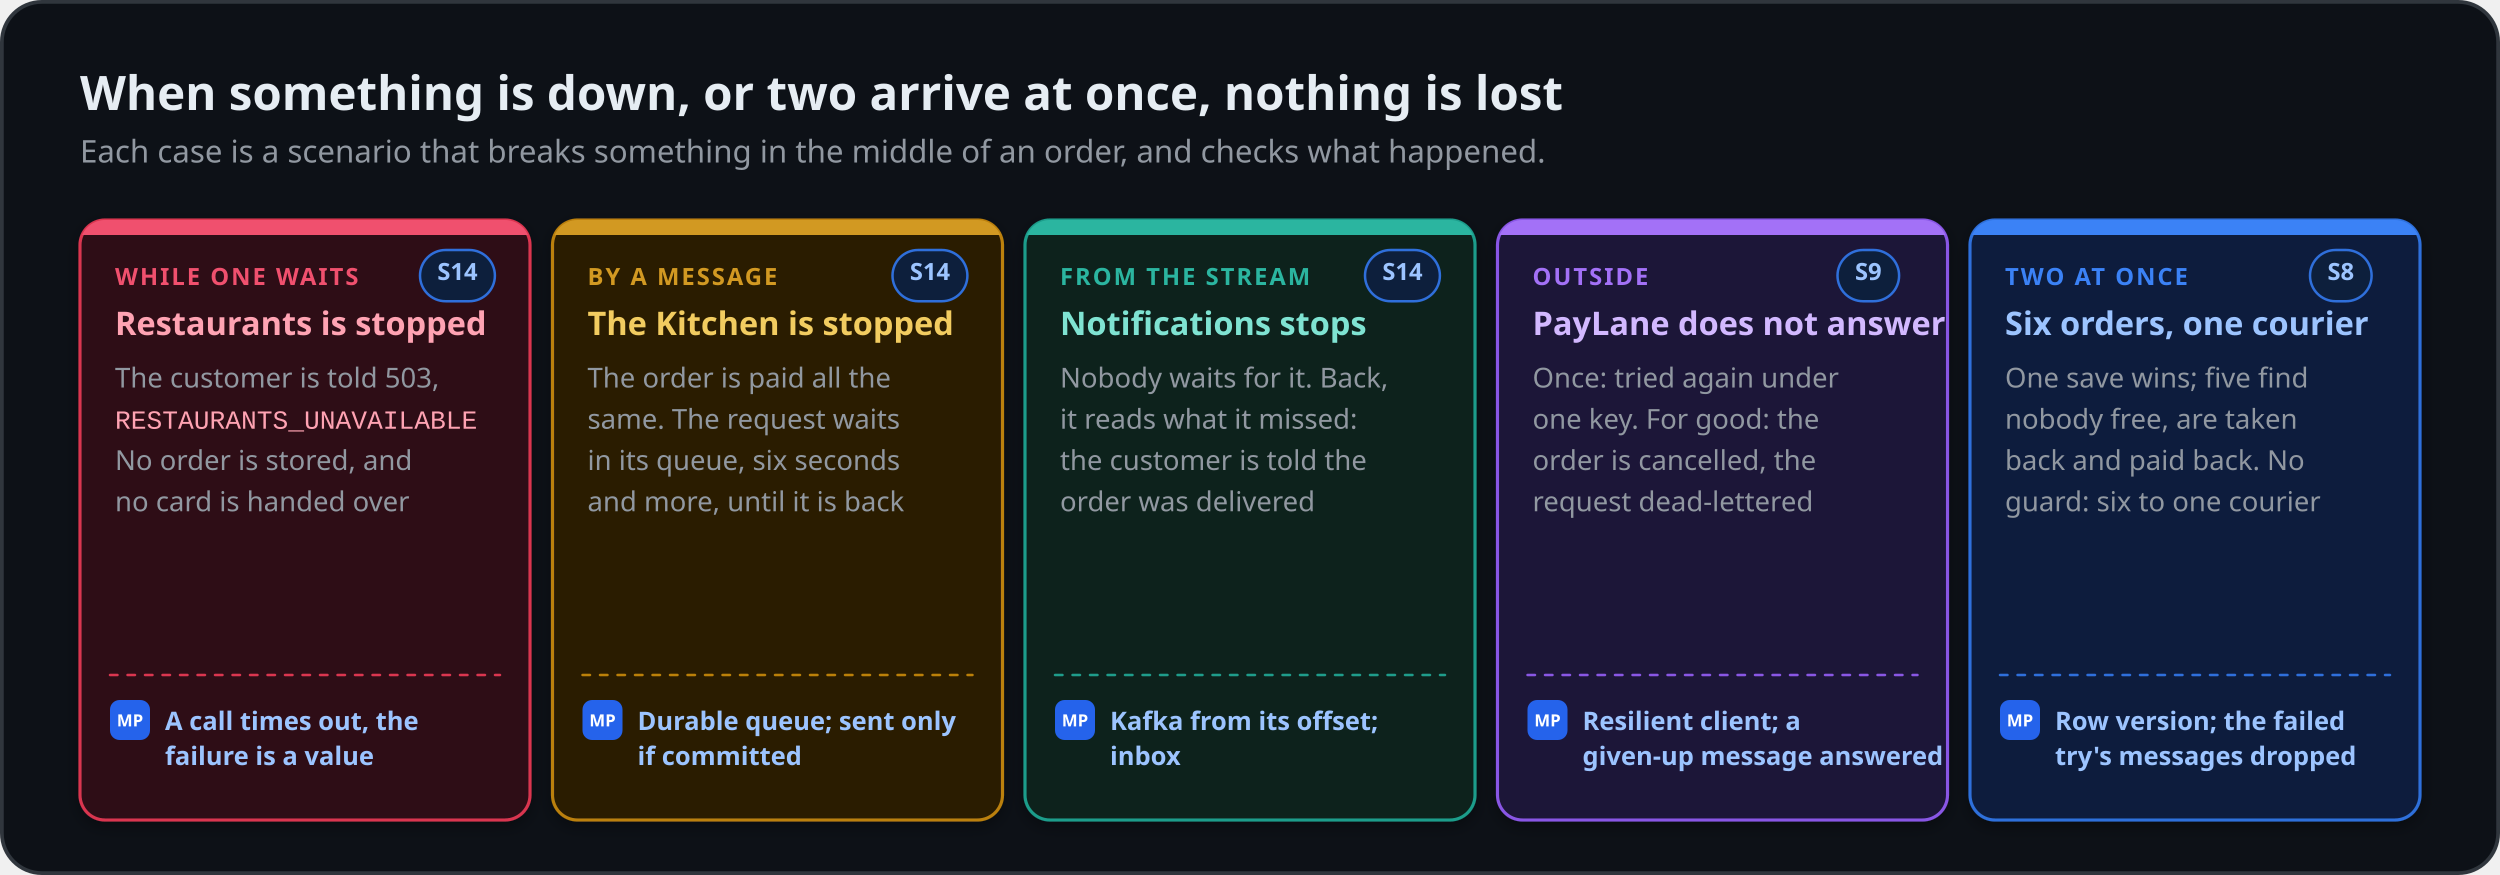
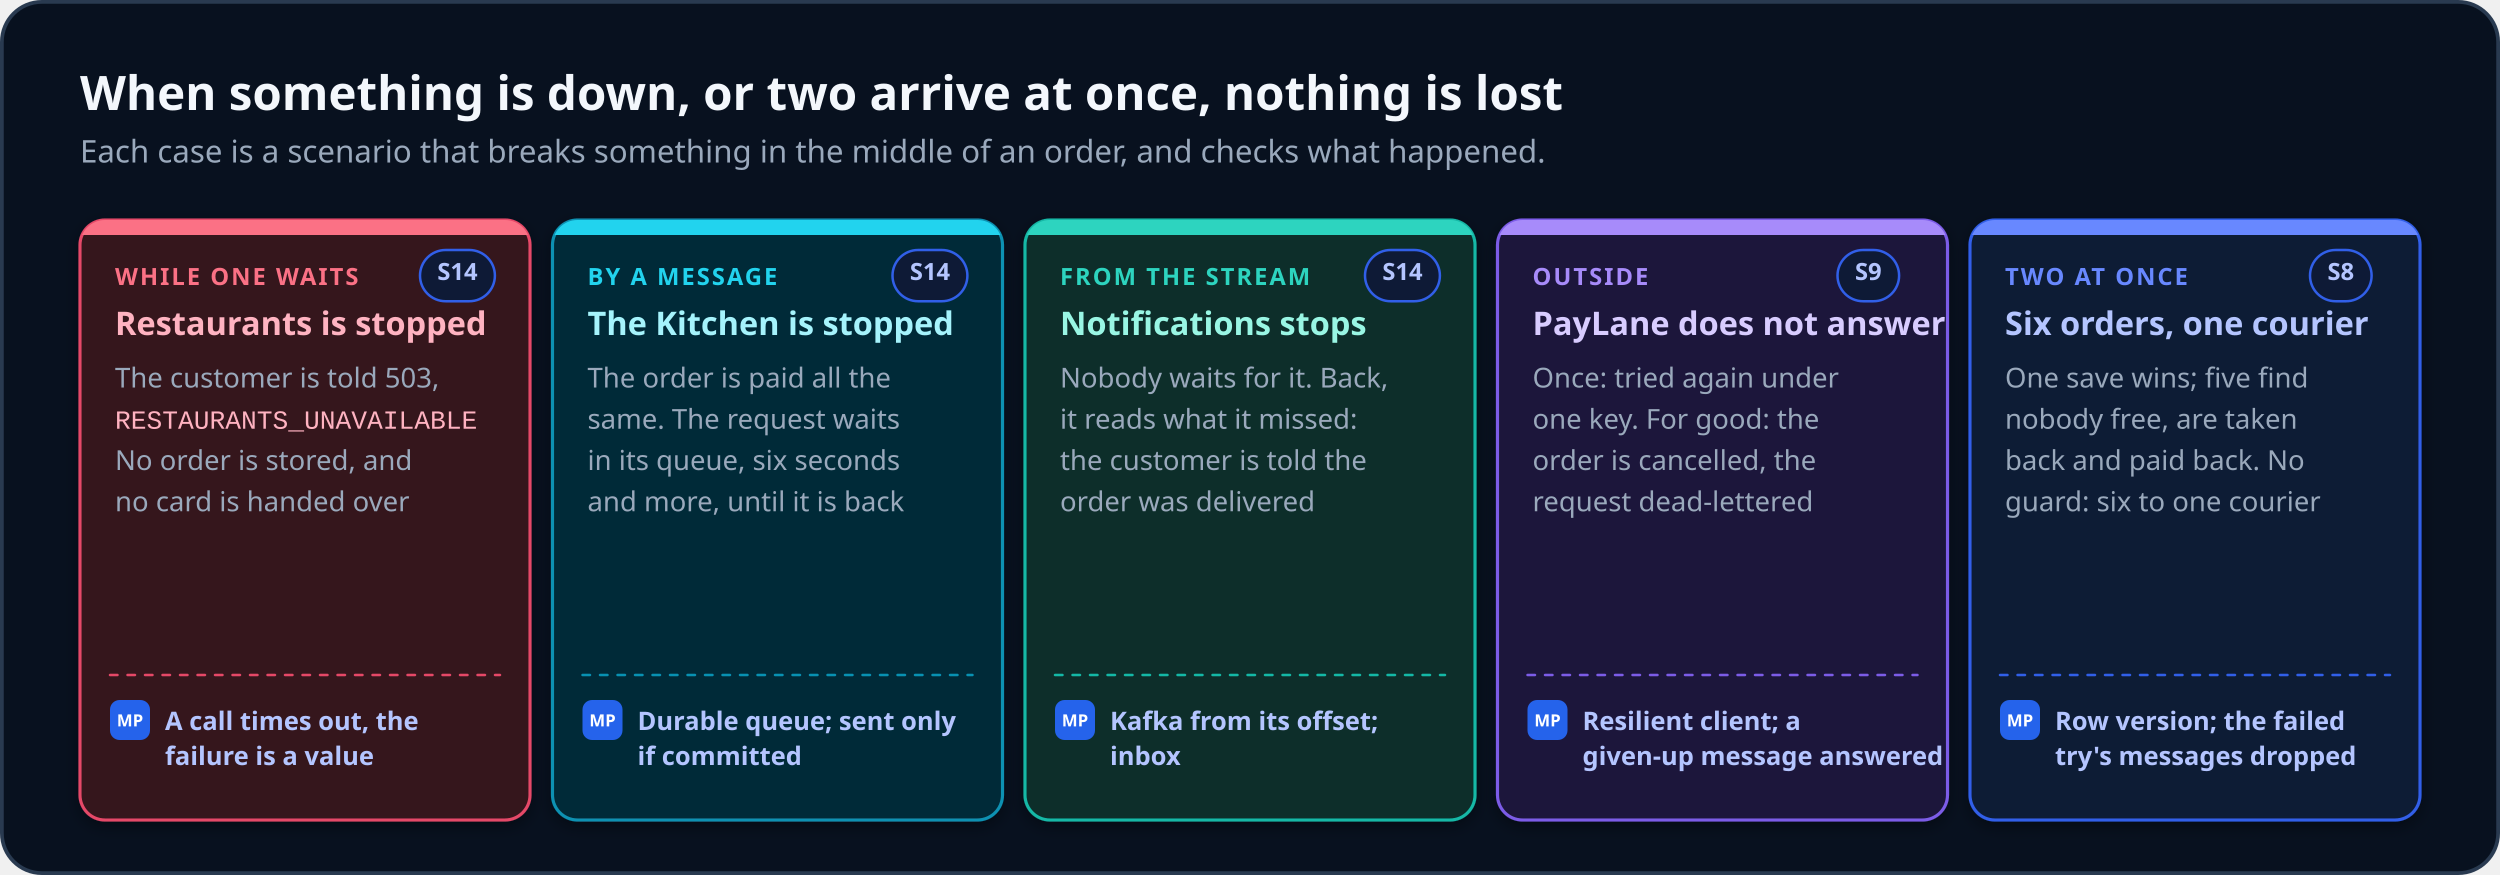
<svg xmlns="http://www.w3.org/2000/svg" viewBox="0 0 1000 350" width="1000" height="350" role="img" aria-label="When a service, a provider or a courier is not there: five scenarios and what each shows">
  <defs>
    <filter id="shadow" x="-10%" y="-10%" width="120%" height="130%">
-       <feDropShadow dx="0" dy="2" stdDeviation="3" flood-color="#000000" flood-opacity="0.35" />
+       <feDropShadow dx="0" dy="2" stdDeviation="3" flood-color="#020611" flood-opacity="0.38" />
    </filter>
  </defs>
-   <rect x="0.75" y="0.75" width="998.5" height="348.5" rx="16" fill="#0d1117" stroke="#30363d" stroke-width="1.5" />
-   <text x="32" y="44" font-family="-apple-system, BlinkMacSystemFont, 'Segoe UI', 'Noto Sans', Helvetica, Arial, sans-serif" font-size="19" font-weight="700" fill="#e6edf3" text-anchor="start">When something is down, or two arrive at once, nothing is lost</text>
-   <text x="32" y="65" font-family="-apple-system, BlinkMacSystemFont, 'Segoe UI', 'Noto Sans', Helvetica, Arial, sans-serif" font-size="12.5" font-weight="400" fill="#9198a1" text-anchor="start">Each case is a scenario that breaks something in the middle of an order, and checks what happened.</text>
-   <rect x="32" y="88" width="180" height="240" rx="10" fill="#2d1018" stroke="#da3650" stroke-width="1.25" filter="url(#shadow)" />
+   <rect x="0.75" y="0.75" width="998.5" height="348.5" rx="16" fill="#08111f" stroke="#293a50" stroke-width="1.5" />
+   <text x="32" y="44" font-family="-apple-system, BlinkMacSystemFont, 'Segoe UI', 'Noto Sans', Helvetica, Arial, sans-serif" font-size="19" font-weight="700" fill="#f3f7fc" text-anchor="start">When something is down, or two arrive at once, nothing is lost</text>
+   <text x="32" y="65" font-family="-apple-system, BlinkMacSystemFont, 'Segoe UI', 'Noto Sans', Helvetica, Arial, sans-serif" font-size="12.5" font-weight="400" fill="#9aa9bc" text-anchor="start">Each case is a scenario that breaks something in the middle of an order, and checks what happened.</text>
+   <rect x="32" y="88" width="180" height="240" rx="10" fill="#34121d" stroke="#e54867" stroke-width="1.25" filter="url(#shadow)" />
  <clipPath id="clip3">
    <rect x="32" y="88" width="180" height="240" rx="10" />
  </clipPath>
-   <rect x="32" y="88" width="180" height="6" fill="#f0506e" clip-path="url(#clip3)" />
-   <text x="46" y="114" font-family="-apple-system, BlinkMacSystemFont, 'Segoe UI', 'Noto Sans', Helvetica, Arial, sans-serif" font-size="9.5" font-weight="700" fill="#f0506e" text-anchor="start" letter-spacing="0.8">WHILE ONE WAITS</text>
-   <text x="46" y="134" font-family="-apple-system, BlinkMacSystemFont, 'Segoe UI', 'Noto Sans', Helvetica, Arial, sans-serif" font-size="13" font-weight="700" fill="#ffa3b3" text-anchor="start">Restaurants is stopped</text>
-   <text x="46" y="155" font-family="-apple-system, BlinkMacSystemFont, 'Segoe UI', 'Noto Sans', Helvetica, Arial, sans-serif" font-size="11" font-weight="400" fill="#9198a1" text-anchor="start">The customer is told 503,</text>
-   <text x="46" y="171.5" font-family="ui-monospace, SFMono-Regular, 'SF Mono', Menlo, Consolas, 'Liberation Mono', monospace" font-size="10.5" font-weight="400" fill="#ffa3b3" text-anchor="start">RESTAURANTS_UNAVAILABLE</text>
-   <text x="46" y="188.0" font-family="-apple-system, BlinkMacSystemFont, 'Segoe UI', 'Noto Sans', Helvetica, Arial, sans-serif" font-size="11" font-weight="400" fill="#9198a1" text-anchor="start">No order is stored, and</text>
-   <text x="46" y="204.5" font-family="-apple-system, BlinkMacSystemFont, 'Segoe UI', 'Noto Sans', Helvetica, Arial, sans-serif" font-size="11" font-weight="400" fill="#9198a1" text-anchor="start">no card is handed over</text>
-   <line x1="44" y1="270" x2="200" y2="270" stroke="#da3650" stroke-width="1" stroke-linecap="round" stroke-dasharray="3 4" />
+   <rect x="32" y="88" width="180" height="6" fill="#fb7185" clip-path="url(#clip3)" />
+   <text x="46" y="114" font-family="-apple-system, BlinkMacSystemFont, 'Segoe UI', 'Noto Sans', Helvetica, Arial, sans-serif" font-size="9.5" font-weight="700" fill="#fb7185" text-anchor="start" letter-spacing="0.8">WHILE ONE WAITS</text>
+   <text x="46" y="134" font-family="-apple-system, BlinkMacSystemFont, 'Segoe UI', 'Noto Sans', Helvetica, Arial, sans-serif" font-size="13" font-weight="700" fill="#ffb3c1" text-anchor="start">Restaurants is stopped</text>
+   <text x="46" y="155" font-family="-apple-system, BlinkMacSystemFont, 'Segoe UI', 'Noto Sans', Helvetica, Arial, sans-serif" font-size="11" font-weight="400" fill="#9aa9bc" text-anchor="start">The customer is told 503,</text>
+   <text x="46" y="171.5" font-family="ui-monospace, SFMono-Regular, 'SF Mono', Menlo, Consolas, 'Liberation Mono', monospace" font-size="10.5" font-weight="400" fill="#ffb3c1" text-anchor="start">RESTAURANTS_UNAVAILABLE</text>
+   <text x="46" y="188.0" font-family="-apple-system, BlinkMacSystemFont, 'Segoe UI', 'Noto Sans', Helvetica, Arial, sans-serif" font-size="11" font-weight="400" fill="#9aa9bc" text-anchor="start">No order is stored, and</text>
+   <text x="46" y="204.5" font-family="-apple-system, BlinkMacSystemFont, 'Segoe UI', 'Noto Sans', Helvetica, Arial, sans-serif" font-size="11" font-weight="400" fill="#9aa9bc" text-anchor="start">no card is handed over</text>
+   <line x1="44" y1="270" x2="200" y2="270" stroke="#e54867" stroke-width="1" stroke-linecap="round" stroke-dasharray="3 4" />
  <rect x="44" y="280" width="16" height="16" rx="3.84" fill="#2563eb" stroke="none" stroke-width="1.25" />
  <text x="52.0" y="290.56" font-family="-apple-system, BlinkMacSystemFont, 'Segoe UI', 'Noto Sans', Helvetica, Arial, sans-serif" font-size="6.72" font-weight="700" fill="#ffffff" text-anchor="middle">MP</text>
-   <text x="66" y="292" font-family="-apple-system, BlinkMacSystemFont, 'Segoe UI', 'Noto Sans', Helvetica, Arial, sans-serif" font-size="10.2" font-weight="600" fill="#9cc4ff" text-anchor="start">A call times out, the</text>
-   <text x="66" y="306" font-family="-apple-system, BlinkMacSystemFont, 'Segoe UI', 'Noto Sans', Helvetica, Arial, sans-serif" font-size="10.2" font-weight="600" fill="#9cc4ff" text-anchor="start">failure is a value</text>
-   <rect x="168" y="100" width="29.96" height="20.5" rx="10.25" fill="#0d1f3c" stroke="#2f6fdb" stroke-width="1" />
-   <text x="182.98" y="112.0" font-family="-apple-system, BlinkMacSystemFont, 'Segoe UI', 'Noto Sans', Helvetica, Arial, sans-serif" font-size="9.5" font-weight="600" fill="#9cc4ff" text-anchor="middle">S14</text>
-   <rect x="221" y="88" width="180" height="240" rx="10" fill="#2b1d06" stroke="#bb8009" stroke-width="1.25" filter="url(#shadow)" />
+   <text x="66" y="292" font-family="-apple-system, BlinkMacSystemFont, 'Segoe UI', 'Noto Sans', Helvetica, Arial, sans-serif" font-size="10.2" font-weight="600" fill="#b4c5ff" text-anchor="start">A call times out, the</text>
+   <text x="66" y="306" font-family="-apple-system, BlinkMacSystemFont, 'Segoe UI', 'Noto Sans', Helvetica, Arial, sans-serif" font-size="10.2" font-weight="600" fill="#b4c5ff" text-anchor="start">failure is a value</text>
+   <rect x="168" y="100" width="29.96" height="20.5" rx="10.25" fill="#0e1a36" stroke="#315fe8" stroke-width="1" />
+   <text x="182.98" y="112.0" font-family="-apple-system, BlinkMacSystemFont, 'Segoe UI', 'Noto Sans', Helvetica, Arial, sans-serif" font-size="9.5" font-weight="600" fill="#b4c5ff" text-anchor="middle">S14</text>
+   <rect x="221" y="88" width="180" height="240" rx="10" fill="#062b38" stroke="#0891b2" stroke-width="1.25" filter="url(#shadow)" />
  <clipPath id="clip19">
    <rect x="221" y="88" width="180" height="240" rx="10" />
  </clipPath>
-   <rect x="221" y="88" width="180" height="6" fill="#d29922" clip-path="url(#clip19)" />
-   <text x="235" y="114" font-family="-apple-system, BlinkMacSystemFont, 'Segoe UI', 'Noto Sans', Helvetica, Arial, sans-serif" font-size="9.5" font-weight="700" fill="#d29922" text-anchor="start" letter-spacing="0.8">BY A MESSAGE</text>
-   <text x="235" y="134" font-family="-apple-system, BlinkMacSystemFont, 'Segoe UI', 'Noto Sans', Helvetica, Arial, sans-serif" font-size="13" font-weight="700" fill="#f2cc60" text-anchor="start">The Kitchen is stopped</text>
-   <text x="235" y="155" font-family="-apple-system, BlinkMacSystemFont, 'Segoe UI', 'Noto Sans', Helvetica, Arial, sans-serif" font-size="11" font-weight="400" fill="#9198a1" text-anchor="start">The order is paid all the</text>
-   <text x="235" y="171.5" font-family="-apple-system, BlinkMacSystemFont, 'Segoe UI', 'Noto Sans', Helvetica, Arial, sans-serif" font-size="11" font-weight="400" fill="#9198a1" text-anchor="start">same. The request waits</text>
-   <text x="235" y="188.0" font-family="-apple-system, BlinkMacSystemFont, 'Segoe UI', 'Noto Sans', Helvetica, Arial, sans-serif" font-size="11" font-weight="400" fill="#9198a1" text-anchor="start">in its queue, six seconds</text>
-   <text x="235" y="204.5" font-family="-apple-system, BlinkMacSystemFont, 'Segoe UI', 'Noto Sans', Helvetica, Arial, sans-serif" font-size="11" font-weight="400" fill="#9198a1" text-anchor="start">and more, until it is back</text>
-   <line x1="233" y1="270" x2="389" y2="270" stroke="#bb8009" stroke-width="1" stroke-linecap="round" stroke-dasharray="3 4" />
+   <rect x="221" y="88" width="180" height="6" fill="#22d3ee" clip-path="url(#clip19)" />
+   <text x="235" y="114" font-family="-apple-system, BlinkMacSystemFont, 'Segoe UI', 'Noto Sans', Helvetica, Arial, sans-serif" font-size="9.5" font-weight="700" fill="#22d3ee" text-anchor="start" letter-spacing="0.8">BY A MESSAGE</text>
+   <text x="235" y="134" font-family="-apple-system, BlinkMacSystemFont, 'Segoe UI', 'Noto Sans', Helvetica, Arial, sans-serif" font-size="13" font-weight="700" fill="#a5f3fc" text-anchor="start">The Kitchen is stopped</text>
+   <text x="235" y="155" font-family="-apple-system, BlinkMacSystemFont, 'Segoe UI', 'Noto Sans', Helvetica, Arial, sans-serif" font-size="11" font-weight="400" fill="#9aa9bc" text-anchor="start">The order is paid all the</text>
+   <text x="235" y="171.5" font-family="-apple-system, BlinkMacSystemFont, 'Segoe UI', 'Noto Sans', Helvetica, Arial, sans-serif" font-size="11" font-weight="400" fill="#9aa9bc" text-anchor="start">same. The request waits</text>
+   <text x="235" y="188.0" font-family="-apple-system, BlinkMacSystemFont, 'Segoe UI', 'Noto Sans', Helvetica, Arial, sans-serif" font-size="11" font-weight="400" fill="#9aa9bc" text-anchor="start">in its queue, six seconds</text>
+   <text x="235" y="204.5" font-family="-apple-system, BlinkMacSystemFont, 'Segoe UI', 'Noto Sans', Helvetica, Arial, sans-serif" font-size="11" font-weight="400" fill="#9aa9bc" text-anchor="start">and more, until it is back</text>
+   <line x1="233" y1="270" x2="389" y2="270" stroke="#0891b2" stroke-width="1" stroke-linecap="round" stroke-dasharray="3 4" />
  <rect x="233" y="280" width="16" height="16" rx="3.84" fill="#2563eb" stroke="none" stroke-width="1.25" />
  <text x="241.0" y="290.56" font-family="-apple-system, BlinkMacSystemFont, 'Segoe UI', 'Noto Sans', Helvetica, Arial, sans-serif" font-size="6.72" font-weight="700" fill="#ffffff" text-anchor="middle">MP</text>
-   <text x="255" y="292" font-family="-apple-system, BlinkMacSystemFont, 'Segoe UI', 'Noto Sans', Helvetica, Arial, sans-serif" font-size="10.2" font-weight="600" fill="#9cc4ff" text-anchor="start">Durable queue; sent only</text>
-   <text x="255" y="306" font-family="-apple-system, BlinkMacSystemFont, 'Segoe UI', 'Noto Sans', Helvetica, Arial, sans-serif" font-size="10.2" font-weight="600" fill="#9cc4ff" text-anchor="start">if committed</text>
-   <rect x="357" y="100" width="29.96" height="20.5" rx="10.25" fill="#0d1f3c" stroke="#2f6fdb" stroke-width="1" />
-   <text x="371.98" y="112.0" font-family="-apple-system, BlinkMacSystemFont, 'Segoe UI', 'Noto Sans', Helvetica, Arial, sans-serif" font-size="9.5" font-weight="600" fill="#9cc4ff" text-anchor="middle">S14</text>
-   <rect x="410" y="88" width="180" height="240" rx="10" fill="#07241f" stroke="#1f9d8b" stroke-width="1.25" filter="url(#shadow)" />
+   <text x="255" y="292" font-family="-apple-system, BlinkMacSystemFont, 'Segoe UI', 'Noto Sans', Helvetica, Arial, sans-serif" font-size="10.2" font-weight="600" fill="#b4c5ff" text-anchor="start">Durable queue; sent only</text>
+   <text x="255" y="306" font-family="-apple-system, BlinkMacSystemFont, 'Segoe UI', 'Noto Sans', Helvetica, Arial, sans-serif" font-size="10.2" font-weight="600" fill="#b4c5ff" text-anchor="start">if committed</text>
+   <rect x="357" y="100" width="29.96" height="20.5" rx="10.25" fill="#0e1a36" stroke="#315fe8" stroke-width="1" />
+   <text x="371.98" y="112.0" font-family="-apple-system, BlinkMacSystemFont, 'Segoe UI', 'Noto Sans', Helvetica, Arial, sans-serif" font-size="9.5" font-weight="600" fill="#b4c5ff" text-anchor="middle">S14</text>
+   <rect x="410" y="88" width="180" height="240" rx="10" fill="#072d2b" stroke="#14b8a6" stroke-width="1.25" filter="url(#shadow)" />
  <clipPath id="clip35">
    <rect x="410" y="88" width="180" height="240" rx="10" />
  </clipPath>
-   <rect x="410" y="88" width="180" height="6" fill="#2bb5a0" clip-path="url(#clip35)" />
-   <text x="424" y="114" font-family="-apple-system, BlinkMacSystemFont, 'Segoe UI', 'Noto Sans', Helvetica, Arial, sans-serif" font-size="9.5" font-weight="700" fill="#2bb5a0" text-anchor="start" letter-spacing="0.8">FROM THE STREAM</text>
-   <text x="424" y="134" font-family="-apple-system, BlinkMacSystemFont, 'Segoe UI', 'Noto Sans', Helvetica, Arial, sans-serif" font-size="13" font-weight="700" fill="#7fe3d2" text-anchor="start">Notifications stops</text>
-   <text x="424" y="155" font-family="-apple-system, BlinkMacSystemFont, 'Segoe UI', 'Noto Sans', Helvetica, Arial, sans-serif" font-size="11" font-weight="400" fill="#9198a1" text-anchor="start">Nobody waits for it. Back,</text>
-   <text x="424" y="171.5" font-family="-apple-system, BlinkMacSystemFont, 'Segoe UI', 'Noto Sans', Helvetica, Arial, sans-serif" font-size="11" font-weight="400" fill="#9198a1" text-anchor="start">it reads what it missed:</text>
-   <text x="424" y="188.0" font-family="-apple-system, BlinkMacSystemFont, 'Segoe UI', 'Noto Sans', Helvetica, Arial, sans-serif" font-size="11" font-weight="400" fill="#9198a1" text-anchor="start">the customer is told the</text>
-   <text x="424" y="204.5" font-family="-apple-system, BlinkMacSystemFont, 'Segoe UI', 'Noto Sans', Helvetica, Arial, sans-serif" font-size="11" font-weight="400" fill="#9198a1" text-anchor="start">order was delivered</text>
-   <line x1="422" y1="270" x2="578" y2="270" stroke="#1f9d8b" stroke-width="1" stroke-linecap="round" stroke-dasharray="3 4" />
+   <rect x="410" y="88" width="180" height="6" fill="#2dd4bf" clip-path="url(#clip35)" />
+   <text x="424" y="114" font-family="-apple-system, BlinkMacSystemFont, 'Segoe UI', 'Noto Sans', Helvetica, Arial, sans-serif" font-size="9.5" font-weight="700" fill="#2dd4bf" text-anchor="start" letter-spacing="0.8">FROM THE STREAM</text>
+   <text x="424" y="134" font-family="-apple-system, BlinkMacSystemFont, 'Segoe UI', 'Noto Sans', Helvetica, Arial, sans-serif" font-size="13" font-weight="700" fill="#99f6e4" text-anchor="start">Notifications stops</text>
+   <text x="424" y="155" font-family="-apple-system, BlinkMacSystemFont, 'Segoe UI', 'Noto Sans', Helvetica, Arial, sans-serif" font-size="11" font-weight="400" fill="#9aa9bc" text-anchor="start">Nobody waits for it. Back,</text>
+   <text x="424" y="171.5" font-family="-apple-system, BlinkMacSystemFont, 'Segoe UI', 'Noto Sans', Helvetica, Arial, sans-serif" font-size="11" font-weight="400" fill="#9aa9bc" text-anchor="start">it reads what it missed:</text>
+   <text x="424" y="188.0" font-family="-apple-system, BlinkMacSystemFont, 'Segoe UI', 'Noto Sans', Helvetica, Arial, sans-serif" font-size="11" font-weight="400" fill="#9aa9bc" text-anchor="start">the customer is told the</text>
+   <text x="424" y="204.5" font-family="-apple-system, BlinkMacSystemFont, 'Segoe UI', 'Noto Sans', Helvetica, Arial, sans-serif" font-size="11" font-weight="400" fill="#9aa9bc" text-anchor="start">order was delivered</text>
+   <line x1="422" y1="270" x2="578" y2="270" stroke="#14b8a6" stroke-width="1" stroke-linecap="round" stroke-dasharray="3 4" />
  <rect x="422" y="280" width="16" height="16" rx="3.84" fill="#2563eb" stroke="none" stroke-width="1.25" />
  <text x="430.0" y="290.56" font-family="-apple-system, BlinkMacSystemFont, 'Segoe UI', 'Noto Sans', Helvetica, Arial, sans-serif" font-size="6.72" font-weight="700" fill="#ffffff" text-anchor="middle">MP</text>
-   <text x="444" y="292" font-family="-apple-system, BlinkMacSystemFont, 'Segoe UI', 'Noto Sans', Helvetica, Arial, sans-serif" font-size="10.2" font-weight="600" fill="#9cc4ff" text-anchor="start">Kafka from its offset;</text>
-   <text x="444" y="306" font-family="-apple-system, BlinkMacSystemFont, 'Segoe UI', 'Noto Sans', Helvetica, Arial, sans-serif" font-size="10.2" font-weight="600" fill="#9cc4ff" text-anchor="start">inbox</text>
-   <rect x="546" y="100" width="29.96" height="20.5" rx="10.25" fill="#0d1f3c" stroke="#2f6fdb" stroke-width="1" />
-   <text x="560.98" y="112.0" font-family="-apple-system, BlinkMacSystemFont, 'Segoe UI', 'Noto Sans', Helvetica, Arial, sans-serif" font-size="9.5" font-weight="600" fill="#9cc4ff" text-anchor="middle">S14</text>
-   <rect x="599" y="88" width="180" height="240" rx="10" fill="#1d1537" stroke="#8957e5" stroke-width="1.25" filter="url(#shadow)" />
+   <text x="444" y="292" font-family="-apple-system, BlinkMacSystemFont, 'Segoe UI', 'Noto Sans', Helvetica, Arial, sans-serif" font-size="10.2" font-weight="600" fill="#b4c5ff" text-anchor="start">Kafka from its offset;</text>
+   <text x="444" y="306" font-family="-apple-system, BlinkMacSystemFont, 'Segoe UI', 'Noto Sans', Helvetica, Arial, sans-serif" font-size="10.2" font-weight="600" fill="#b4c5ff" text-anchor="start">inbox</text>
+   <rect x="546" y="100" width="29.96" height="20.5" rx="10.25" fill="#0e1a36" stroke="#315fe8" stroke-width="1" />
+   <text x="560.98" y="112.0" font-family="-apple-system, BlinkMacSystemFont, 'Segoe UI', 'Noto Sans', Helvetica, Arial, sans-serif" font-size="9.5" font-weight="600" fill="#b4c5ff" text-anchor="middle">S14</text>
+   <rect x="599" y="88" width="180" height="240" rx="10" fill="#1d173a" stroke="#7c5ce7" stroke-width="1.25" filter="url(#shadow)" />
  <clipPath id="clip51">
    <rect x="599" y="88" width="180" height="240" rx="10" />
  </clipPath>
-   <rect x="599" y="88" width="180" height="6" fill="#a371f7" clip-path="url(#clip51)" />
-   <text x="613" y="114" font-family="-apple-system, BlinkMacSystemFont, 'Segoe UI', 'Noto Sans', Helvetica, Arial, sans-serif" font-size="9.5" font-weight="700" fill="#a371f7" text-anchor="start" letter-spacing="0.8">OUTSIDE</text>
-   <text x="613" y="134" font-family="-apple-system, BlinkMacSystemFont, 'Segoe UI', 'Noto Sans', Helvetica, Arial, sans-serif" font-size="13" font-weight="700" fill="#d2b8ff" text-anchor="start">PayLane does not answer</text>
-   <text x="613" y="155" font-family="-apple-system, BlinkMacSystemFont, 'Segoe UI', 'Noto Sans', Helvetica, Arial, sans-serif" font-size="11" font-weight="400" fill="#9198a1" text-anchor="start">Once: tried again under</text>
-   <text x="613" y="171.5" font-family="-apple-system, BlinkMacSystemFont, 'Segoe UI', 'Noto Sans', Helvetica, Arial, sans-serif" font-size="11" font-weight="400" fill="#9198a1" text-anchor="start">one key. For good: the</text>
-   <text x="613" y="188.0" font-family="-apple-system, BlinkMacSystemFont, 'Segoe UI', 'Noto Sans', Helvetica, Arial, sans-serif" font-size="11" font-weight="400" fill="#9198a1" text-anchor="start">order is cancelled, the</text>
-   <text x="613" y="204.5" font-family="-apple-system, BlinkMacSystemFont, 'Segoe UI', 'Noto Sans', Helvetica, Arial, sans-serif" font-size="11" font-weight="400" fill="#9198a1" text-anchor="start">request dead-lettered</text>
-   <line x1="611" y1="270" x2="767" y2="270" stroke="#8957e5" stroke-width="1" stroke-linecap="round" stroke-dasharray="3 4" />
+   <rect x="599" y="88" width="180" height="6" fill="#a78bfa" clip-path="url(#clip51)" />
+   <text x="613" y="114" font-family="-apple-system, BlinkMacSystemFont, 'Segoe UI', 'Noto Sans', Helvetica, Arial, sans-serif" font-size="9.5" font-weight="700" fill="#a78bfa" text-anchor="start" letter-spacing="0.8">OUTSIDE</text>
+   <text x="613" y="134" font-family="-apple-system, BlinkMacSystemFont, 'Segoe UI', 'Noto Sans', Helvetica, Arial, sans-serif" font-size="13" font-weight="700" fill="#d8ccff" text-anchor="start">PayLane does not answer</text>
+   <text x="613" y="155" font-family="-apple-system, BlinkMacSystemFont, 'Segoe UI', 'Noto Sans', Helvetica, Arial, sans-serif" font-size="11" font-weight="400" fill="#9aa9bc" text-anchor="start">Once: tried again under</text>
+   <text x="613" y="171.5" font-family="-apple-system, BlinkMacSystemFont, 'Segoe UI', 'Noto Sans', Helvetica, Arial, sans-serif" font-size="11" font-weight="400" fill="#9aa9bc" text-anchor="start">one key. For good: the</text>
+   <text x="613" y="188.0" font-family="-apple-system, BlinkMacSystemFont, 'Segoe UI', 'Noto Sans', Helvetica, Arial, sans-serif" font-size="11" font-weight="400" fill="#9aa9bc" text-anchor="start">order is cancelled, the</text>
+   <text x="613" y="204.5" font-family="-apple-system, BlinkMacSystemFont, 'Segoe UI', 'Noto Sans', Helvetica, Arial, sans-serif" font-size="11" font-weight="400" fill="#9aa9bc" text-anchor="start">request dead-lettered</text>
+   <line x1="611" y1="270" x2="767" y2="270" stroke="#7c5ce7" stroke-width="1" stroke-linecap="round" stroke-dasharray="3 4" />
  <rect x="611" y="280" width="16" height="16" rx="3.84" fill="#2563eb" stroke="none" stroke-width="1.25" />
  <text x="619.0" y="290.56" font-family="-apple-system, BlinkMacSystemFont, 'Segoe UI', 'Noto Sans', Helvetica, Arial, sans-serif" font-size="6.72" font-weight="700" fill="#ffffff" text-anchor="middle">MP</text>
-   <text x="633" y="292" font-family="-apple-system, BlinkMacSystemFont, 'Segoe UI', 'Noto Sans', Helvetica, Arial, sans-serif" font-size="10.2" font-weight="600" fill="#9cc4ff" text-anchor="start">Resilient client; a</text>
-   <text x="633" y="306" font-family="-apple-system, BlinkMacSystemFont, 'Segoe UI', 'Noto Sans', Helvetica, Arial, sans-serif" font-size="10.2" font-weight="600" fill="#9cc4ff" text-anchor="start">given-up message answered</text>
-   <rect x="735" y="100" width="24.64" height="20.5" rx="10.25" fill="#0d1f3c" stroke="#2f6fdb" stroke-width="1" />
-   <text x="747.32" y="112.0" font-family="-apple-system, BlinkMacSystemFont, 'Segoe UI', 'Noto Sans', Helvetica, Arial, sans-serif" font-size="9.5" font-weight="600" fill="#9cc4ff" text-anchor="middle">S9</text>
-   <rect x="788" y="88" width="180" height="240" rx="10" fill="#0d1f3c" stroke="#2f6fdb" stroke-width="1.25" filter="url(#shadow)" />
+   <text x="633" y="292" font-family="-apple-system, BlinkMacSystemFont, 'Segoe UI', 'Noto Sans', Helvetica, Arial, sans-serif" font-size="10.2" font-weight="600" fill="#b4c5ff" text-anchor="start">Resilient client; a</text>
+   <text x="633" y="306" font-family="-apple-system, BlinkMacSystemFont, 'Segoe UI', 'Noto Sans', Helvetica, Arial, sans-serif" font-size="10.2" font-weight="600" fill="#b4c5ff" text-anchor="start">given-up message answered</text>
+   <rect x="735" y="100" width="24.64" height="20.5" rx="10.25" fill="#0e1a36" stroke="#315fe8" stroke-width="1" />
+   <text x="747.32" y="112.0" font-family="-apple-system, BlinkMacSystemFont, 'Segoe UI', 'Noto Sans', Helvetica, Arial, sans-serif" font-size="9.5" font-weight="600" fill="#b4c5ff" text-anchor="middle">S9</text>
+   <rect x="788" y="88" width="180" height="240" rx="10" fill="#0e1a36" stroke="#315fe8" stroke-width="1.25" filter="url(#shadow)" />
  <clipPath id="clip67">
    <rect x="788" y="88" width="180" height="240" rx="10" />
  </clipPath>
-   <rect x="788" y="88" width="180" height="6" fill="#3b82f6" clip-path="url(#clip67)" />
-   <text x="802" y="114" font-family="-apple-system, BlinkMacSystemFont, 'Segoe UI', 'Noto Sans', Helvetica, Arial, sans-serif" font-size="9.5" font-weight="700" fill="#3b82f6" text-anchor="start" letter-spacing="0.8">TWO AT ONCE</text>
-   <text x="802" y="134" font-family="-apple-system, BlinkMacSystemFont, 'Segoe UI', 'Noto Sans', Helvetica, Arial, sans-serif" font-size="13" font-weight="700" fill="#9cc4ff" text-anchor="start">Six orders, one courier</text>
-   <text x="802" y="155" font-family="-apple-system, BlinkMacSystemFont, 'Segoe UI', 'Noto Sans', Helvetica, Arial, sans-serif" font-size="11" font-weight="400" fill="#9198a1" text-anchor="start">One save wins; five find</text>
-   <text x="802" y="171.5" font-family="-apple-system, BlinkMacSystemFont, 'Segoe UI', 'Noto Sans', Helvetica, Arial, sans-serif" font-size="11" font-weight="400" fill="#9198a1" text-anchor="start">nobody free, are taken</text>
-   <text x="802" y="188.0" font-family="-apple-system, BlinkMacSystemFont, 'Segoe UI', 'Noto Sans', Helvetica, Arial, sans-serif" font-size="11" font-weight="400" fill="#9198a1" text-anchor="start">back and paid back. No</text>
-   <text x="802" y="204.5" font-family="-apple-system, BlinkMacSystemFont, 'Segoe UI', 'Noto Sans', Helvetica, Arial, sans-serif" font-size="11" font-weight="400" fill="#9198a1" text-anchor="start">guard: six to one courier</text>
-   <line x1="800" y1="270" x2="956" y2="270" stroke="#2f6fdb" stroke-width="1" stroke-linecap="round" stroke-dasharray="3 4" />
+   <rect x="788" y="88" width="180" height="6" fill="#6888ff" clip-path="url(#clip67)" />
+   <text x="802" y="114" font-family="-apple-system, BlinkMacSystemFont, 'Segoe UI', 'Noto Sans', Helvetica, Arial, sans-serif" font-size="9.5" font-weight="700" fill="#6888ff" text-anchor="start" letter-spacing="0.8">TWO AT ONCE</text>
+   <text x="802" y="134" font-family="-apple-system, BlinkMacSystemFont, 'Segoe UI', 'Noto Sans', Helvetica, Arial, sans-serif" font-size="13" font-weight="700" fill="#b4c5ff" text-anchor="start">Six orders, one courier</text>
+   <text x="802" y="155" font-family="-apple-system, BlinkMacSystemFont, 'Segoe UI', 'Noto Sans', Helvetica, Arial, sans-serif" font-size="11" font-weight="400" fill="#9aa9bc" text-anchor="start">One save wins; five find</text>
+   <text x="802" y="171.5" font-family="-apple-system, BlinkMacSystemFont, 'Segoe UI', 'Noto Sans', Helvetica, Arial, sans-serif" font-size="11" font-weight="400" fill="#9aa9bc" text-anchor="start">nobody free, are taken</text>
+   <text x="802" y="188.0" font-family="-apple-system, BlinkMacSystemFont, 'Segoe UI', 'Noto Sans', Helvetica, Arial, sans-serif" font-size="11" font-weight="400" fill="#9aa9bc" text-anchor="start">back and paid back. No</text>
+   <text x="802" y="204.5" font-family="-apple-system, BlinkMacSystemFont, 'Segoe UI', 'Noto Sans', Helvetica, Arial, sans-serif" font-size="11" font-weight="400" fill="#9aa9bc" text-anchor="start">guard: six to one courier</text>
+   <line x1="800" y1="270" x2="956" y2="270" stroke="#315fe8" stroke-width="1" stroke-linecap="round" stroke-dasharray="3 4" />
  <rect x="800" y="280" width="16" height="16" rx="3.84" fill="#2563eb" stroke="none" stroke-width="1.25" />
  <text x="808.0" y="290.56" font-family="-apple-system, BlinkMacSystemFont, 'Segoe UI', 'Noto Sans', Helvetica, Arial, sans-serif" font-size="6.72" font-weight="700" fill="#ffffff" text-anchor="middle">MP</text>
-   <text x="822" y="292" font-family="-apple-system, BlinkMacSystemFont, 'Segoe UI', 'Noto Sans', Helvetica, Arial, sans-serif" font-size="10.2" font-weight="600" fill="#9cc4ff" text-anchor="start">Row version; the failed</text>
-   <text x="822" y="306" font-family="-apple-system, BlinkMacSystemFont, 'Segoe UI', 'Noto Sans', Helvetica, Arial, sans-serif" font-size="10.2" font-weight="600" fill="#9cc4ff" text-anchor="start">try's messages dropped</text>
-   <rect x="924" y="100" width="24.64" height="20.5" rx="10.25" fill="#0d1f3c" stroke="#2f6fdb" stroke-width="1" />
-   <text x="936.32" y="112.0" font-family="-apple-system, BlinkMacSystemFont, 'Segoe UI', 'Noto Sans', Helvetica, Arial, sans-serif" font-size="9.5" font-weight="600" fill="#9cc4ff" text-anchor="middle">S8</text>
+   <text x="822" y="292" font-family="-apple-system, BlinkMacSystemFont, 'Segoe UI', 'Noto Sans', Helvetica, Arial, sans-serif" font-size="10.2" font-weight="600" fill="#b4c5ff" text-anchor="start">Row version; the failed</text>
+   <text x="822" y="306" font-family="-apple-system, BlinkMacSystemFont, 'Segoe UI', 'Noto Sans', Helvetica, Arial, sans-serif" font-size="10.2" font-weight="600" fill="#b4c5ff" text-anchor="start">try's messages dropped</text>
+   <rect x="924" y="100" width="24.64" height="20.5" rx="10.25" fill="#0e1a36" stroke="#315fe8" stroke-width="1" />
+   <text x="936.32" y="112.0" font-family="-apple-system, BlinkMacSystemFont, 'Segoe UI', 'Noto Sans', Helvetica, Arial, sans-serif" font-size="9.5" font-weight="600" fill="#b4c5ff" text-anchor="middle">S8</text>
</svg>
